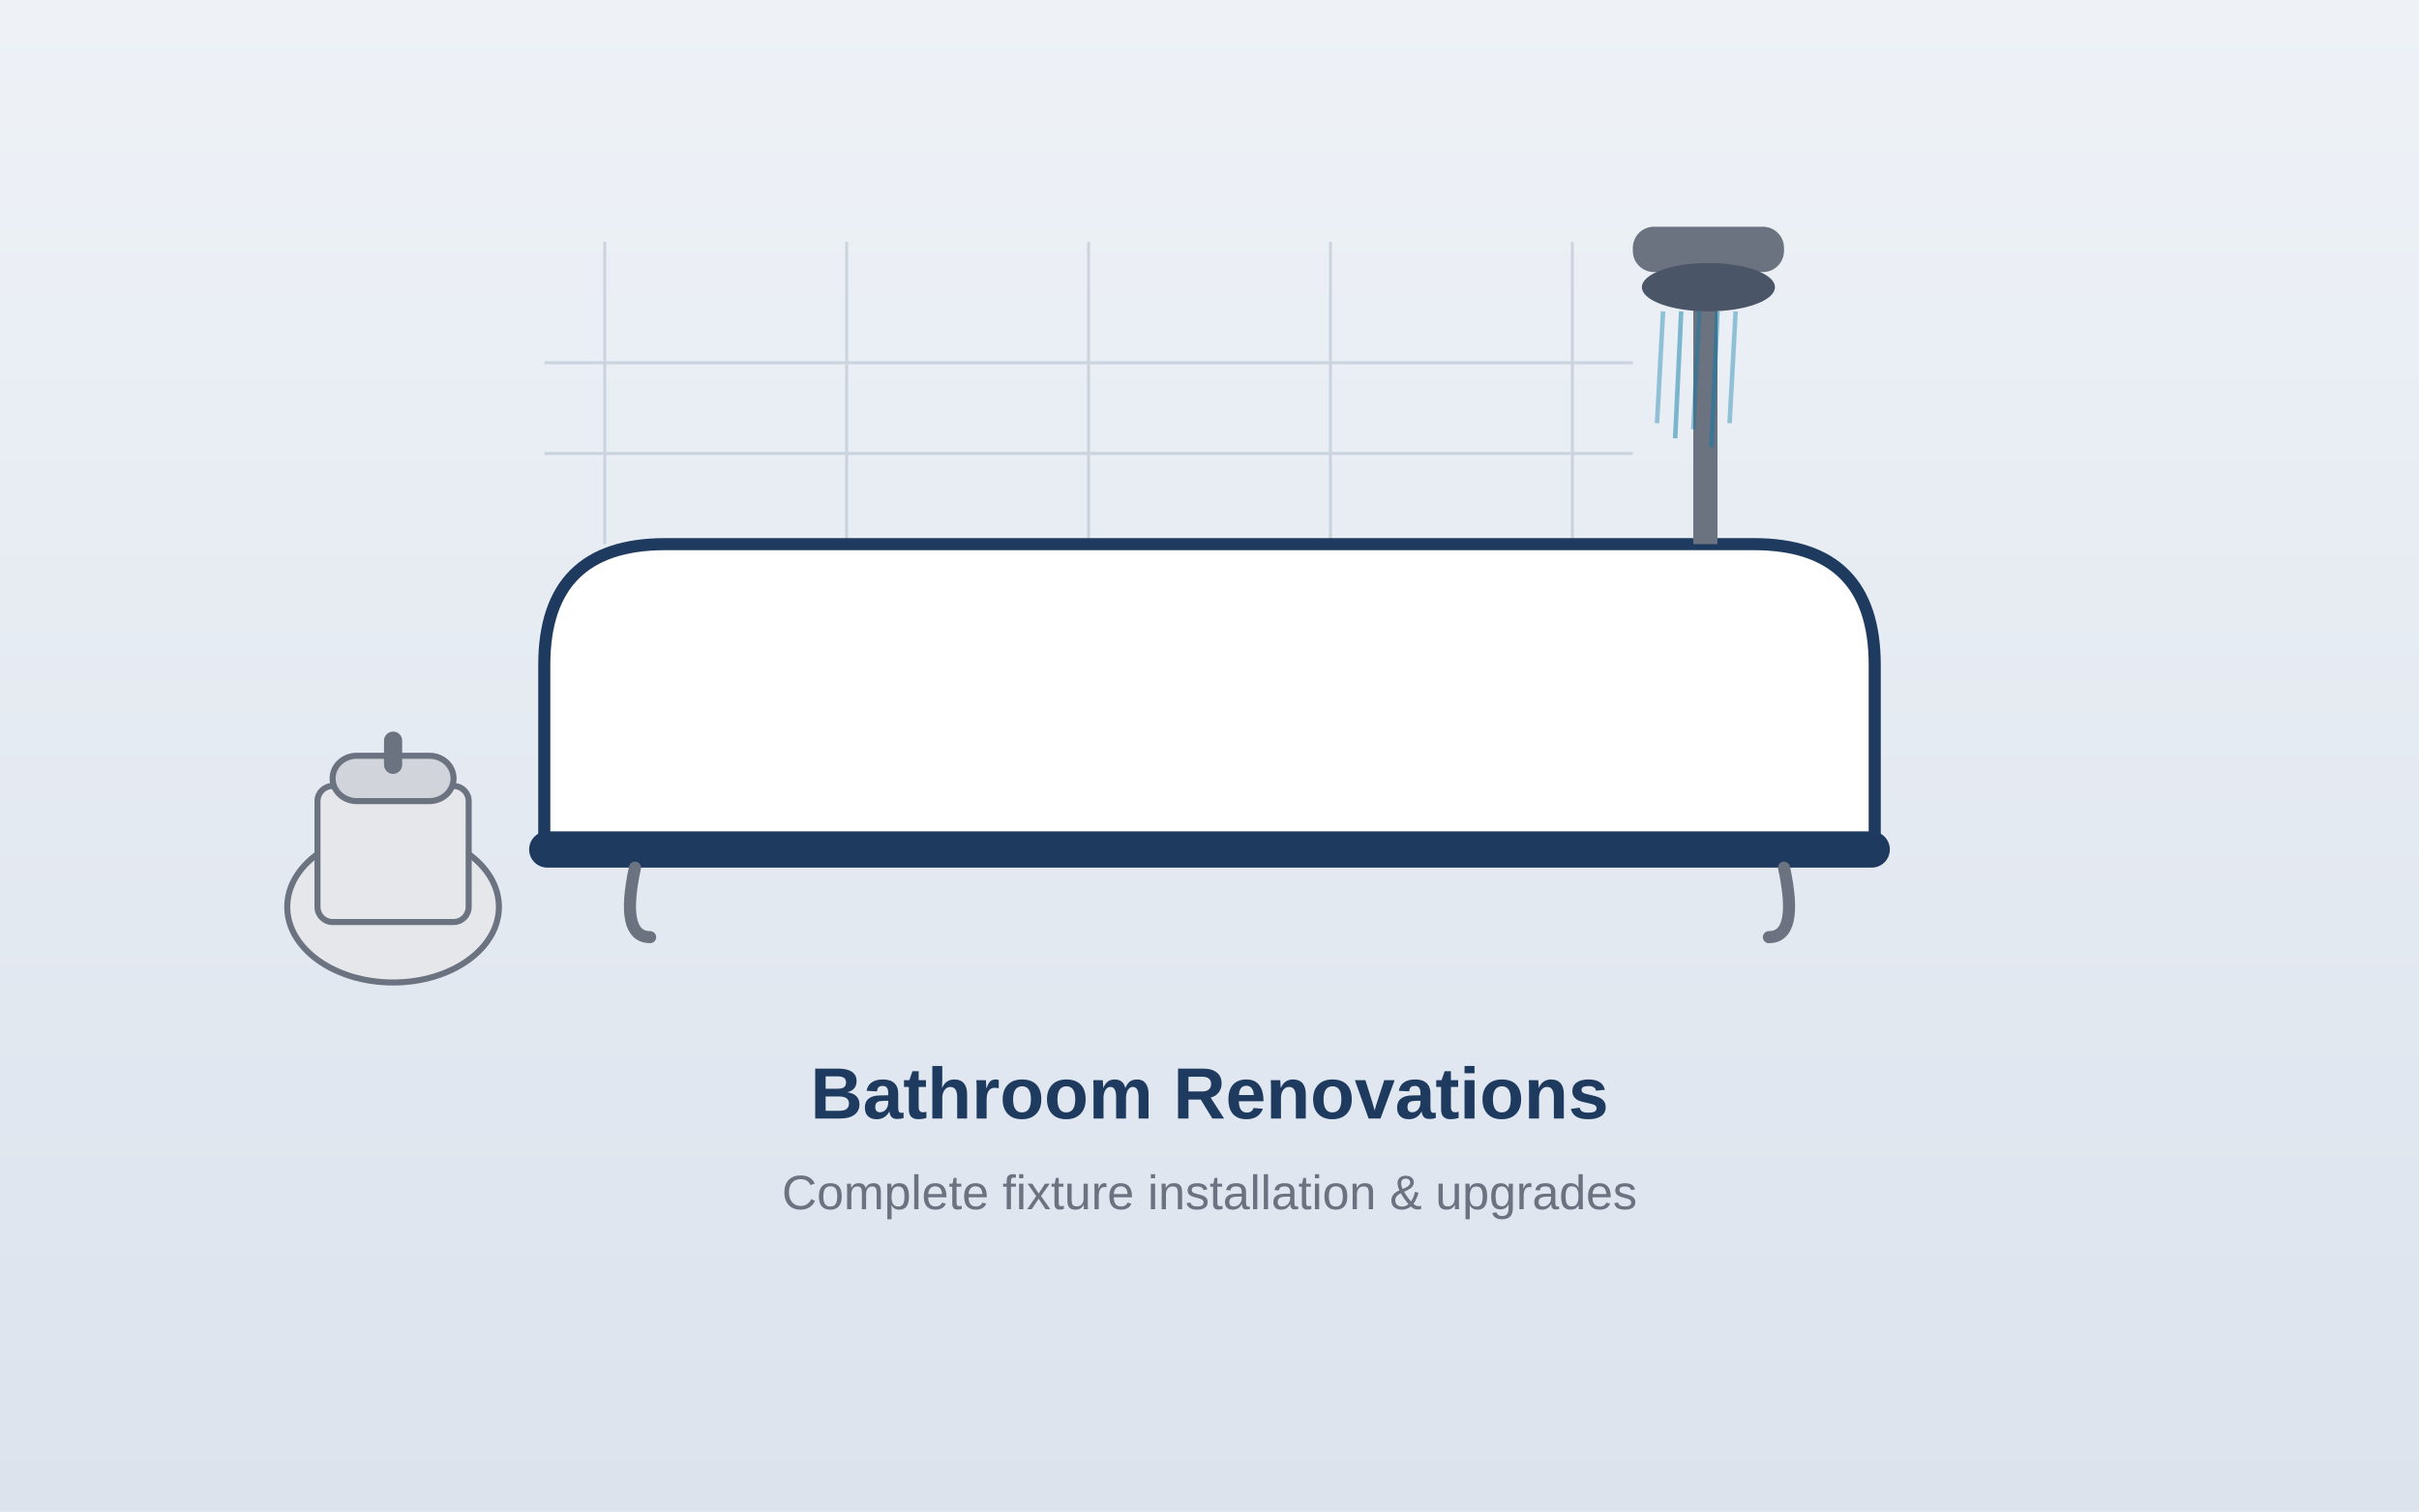
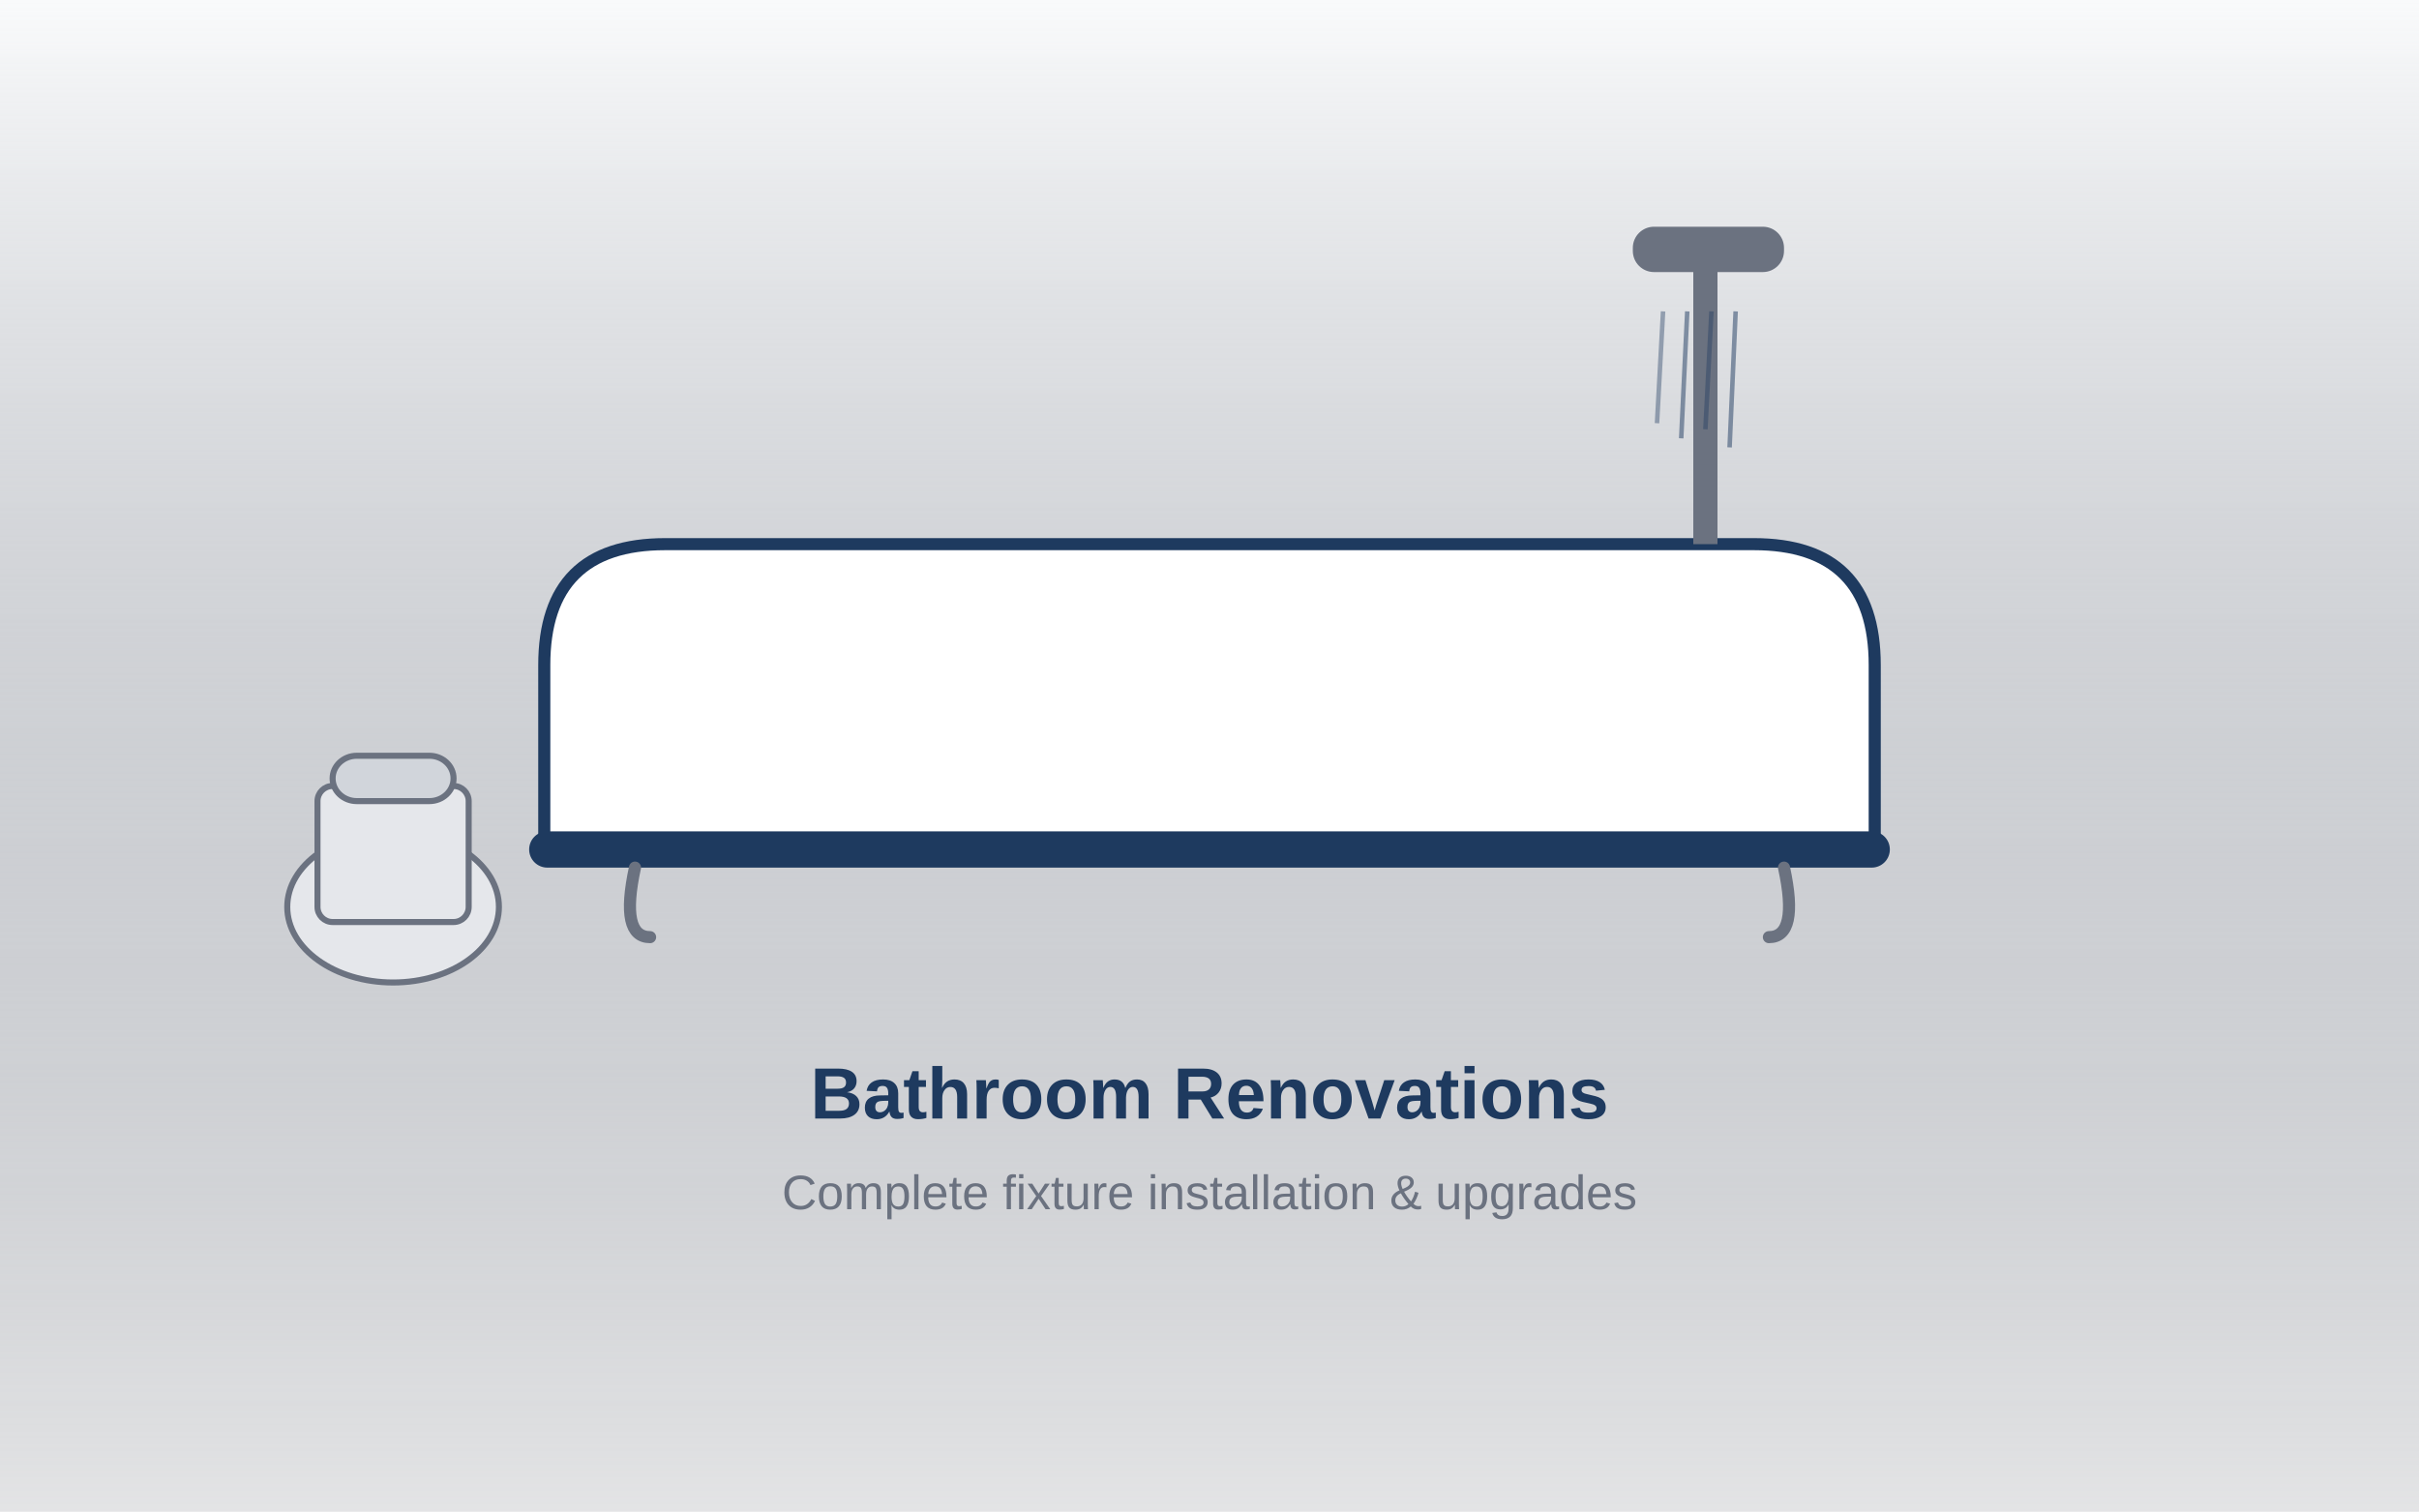
<svg xmlns="http://www.w3.org/2000/svg" viewBox="0 0 800 500" width="800" height="500">
  <defs>
    <linearGradient id="bg4" x1="0" y1="0" x2="0" y2="1">
-       <stop offset="0%" stop-color="#eef2f7" />
-       <stop offset="100%" stop-color="#dce3ed" />
+       <stop offset="0%" stop-color="#f9fafb" />
+       <stop offset="100%" stop-color="#6b7280" stop-opacity="0.1" />
    </linearGradient>
  </defs>
  <rect width="800" height="500" fill="url(#bg4)" />
  <path d="M180 280 L180 220 Q180 180 220 180 L580 180 Q620 180 620 220 L620 280" stroke="#1e3a5f" stroke-width="4" fill="#fff" />
  <rect x="175" y="275" width="450" height="12" rx="6" fill="#1e3a5f" />
  <path d="M210 287 Q205 310 215 310" stroke="#6b7280" stroke-width="4" fill="none" stroke-linecap="round" />
  <path d="M590 287 Q595 310 585 310" stroke="#6b7280" stroke-width="4" fill="none" stroke-linecap="round" />
  <rect x="560" y="80" width="8" height="100" fill="#6b7280" />
  <rect x="540" y="75" width="50" height="15" rx="7" fill="#6b7280" />
-   <ellipse cx="565" cy="95" rx="22" ry="8" fill="#4a5568" />
-   <line x1="550" y1="103" x2="548" y2="140" stroke="#0B7BA7" stroke-width="1.5" opacity="0.4" />
-   <line x1="556" y1="103" x2="554" y2="145" stroke="#0B7BA7" stroke-width="1.5" opacity="0.5" />
-   <line x1="562" y1="103" x2="560" y2="142" stroke="#0B7BA7" stroke-width="1.5" opacity="0.4" />
-   <line x1="568" y1="103" x2="566" y2="148" stroke="#0B7BA7" stroke-width="1.5" opacity="0.5" />
-   <line x1="574" y1="103" x2="572" y2="140" stroke="#0B7BA7" stroke-width="1.5" opacity="0.4" />
+   <line x1="550" y1="103" x2="548" y2="140" stroke="#1e3a5f" stroke-width="1.5" opacity="0.4" />
+   <line x1="558" y1="103" x2="556" y2="145" stroke="#1e3a5f" stroke-width="1.5" opacity="0.5" />
+   <line x1="566" y1="103" x2="564" y2="142" stroke="#1e3a5f" stroke-width="1.5" opacity="0.4" />
+   <line x1="574" y1="103" x2="572" y2="148" stroke="#1e3a5f" stroke-width="1.5" opacity="0.5" />
  <g transform="translate(130, 200)">
    <ellipse cx="0" cy="100" rx="35" ry="25" fill="#e5e7eb" stroke="#6b7280" stroke-width="2" />
    <rect x="-25" y="60" width="50" height="45" rx="5" fill="#e5e7eb" stroke="#6b7280" stroke-width="2" />
    <rect x="-20" y="50" width="40" height="15" rx="8" fill="#d1d5db" stroke="#6b7280" stroke-width="2" />
-     <rect x="-3" y="42" width="6" height="14" rx="3" fill="#6b7280" />
-   </g>
-   <g opacity="0.15">
-     <line x1="200" y1="80" x2="200" y2="180" stroke="#1e3a5f" stroke-width="1" />
-     <line x1="280" y1="80" x2="280" y2="180" stroke="#1e3a5f" stroke-width="1" />
-     <line x1="360" y1="80" x2="360" y2="180" stroke="#1e3a5f" stroke-width="1" />
-     <line x1="440" y1="80" x2="440" y2="180" stroke="#1e3a5f" stroke-width="1" />
-     <line x1="520" y1="80" x2="520" y2="180" stroke="#1e3a5f" stroke-width="1" />
-     <line x1="180" y1="120" x2="540" y2="120" stroke="#1e3a5f" stroke-width="1" />
-     <line x1="180" y1="150" x2="540" y2="150" stroke="#1e3a5f" stroke-width="1" />
  </g>
  <text x="400" y="370" text-anchor="middle" font-family="Arial, sans-serif" font-size="24" font-weight="700" fill="#1e3a5f">Bathroom Renovations</text>
  <text x="400" y="400" text-anchor="middle" font-family="Arial, sans-serif" font-size="16" fill="#6b7280">Complete fixture installation &amp; upgrades</text>
</svg>
